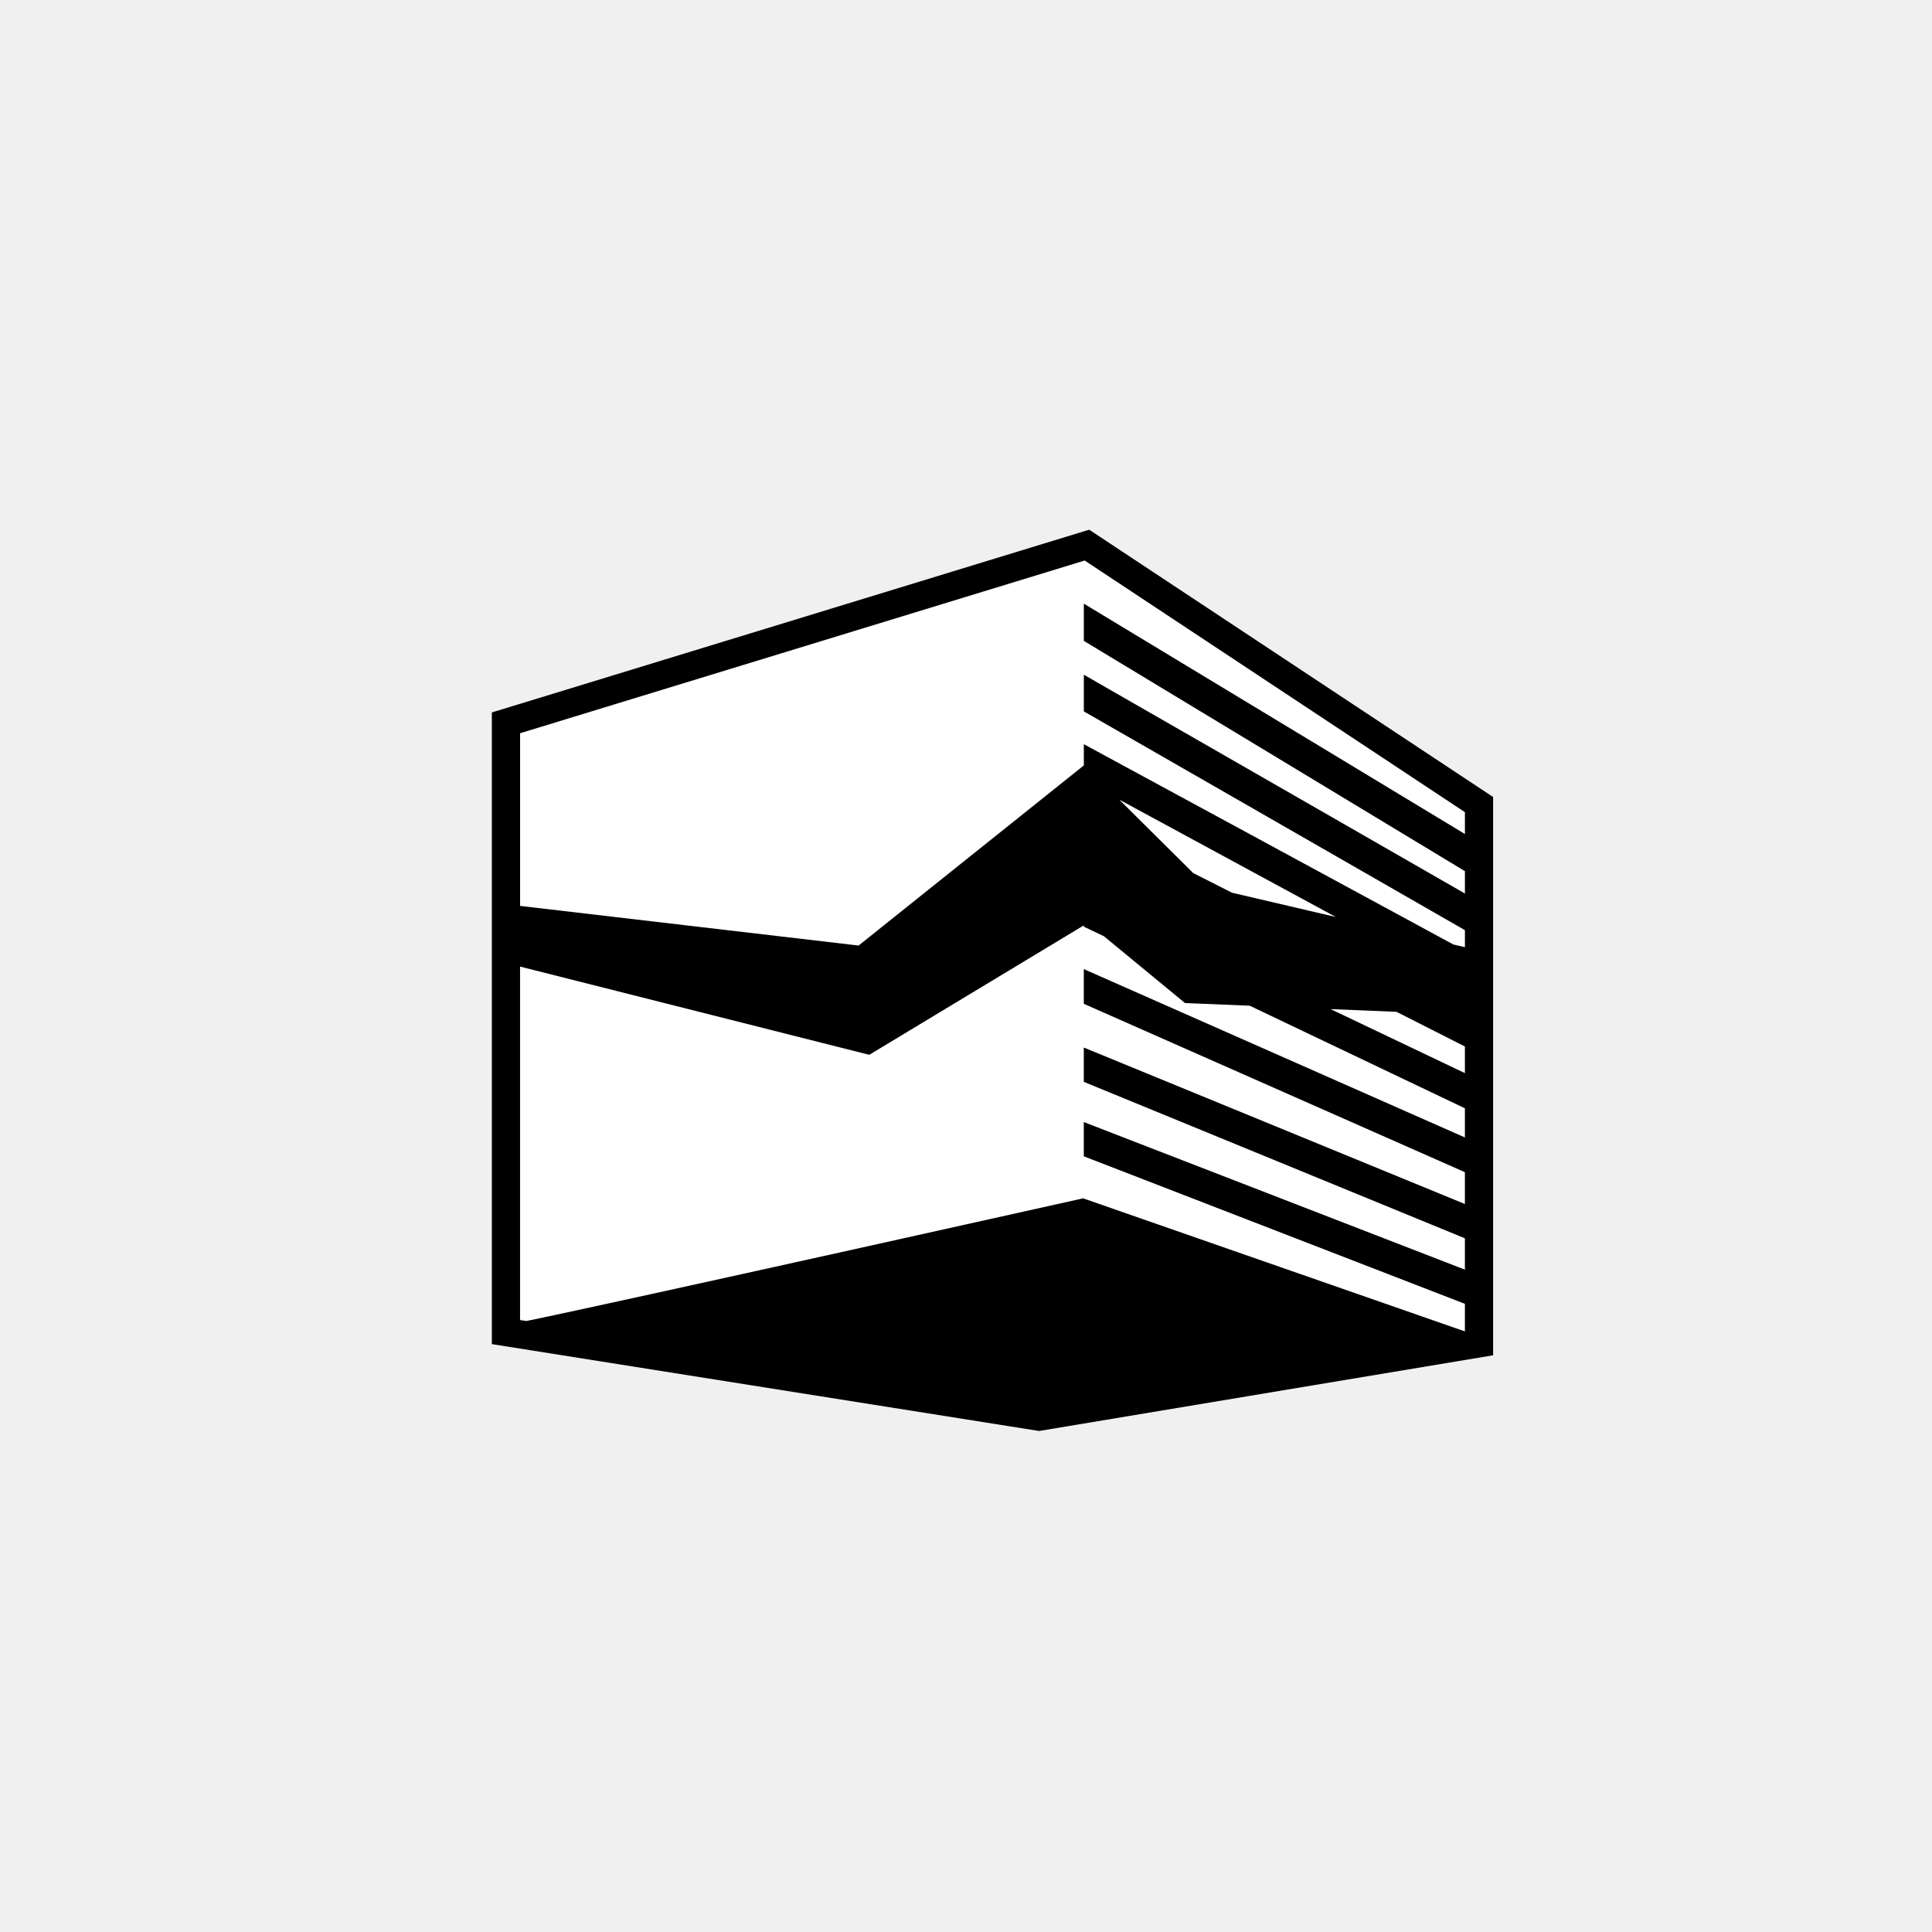
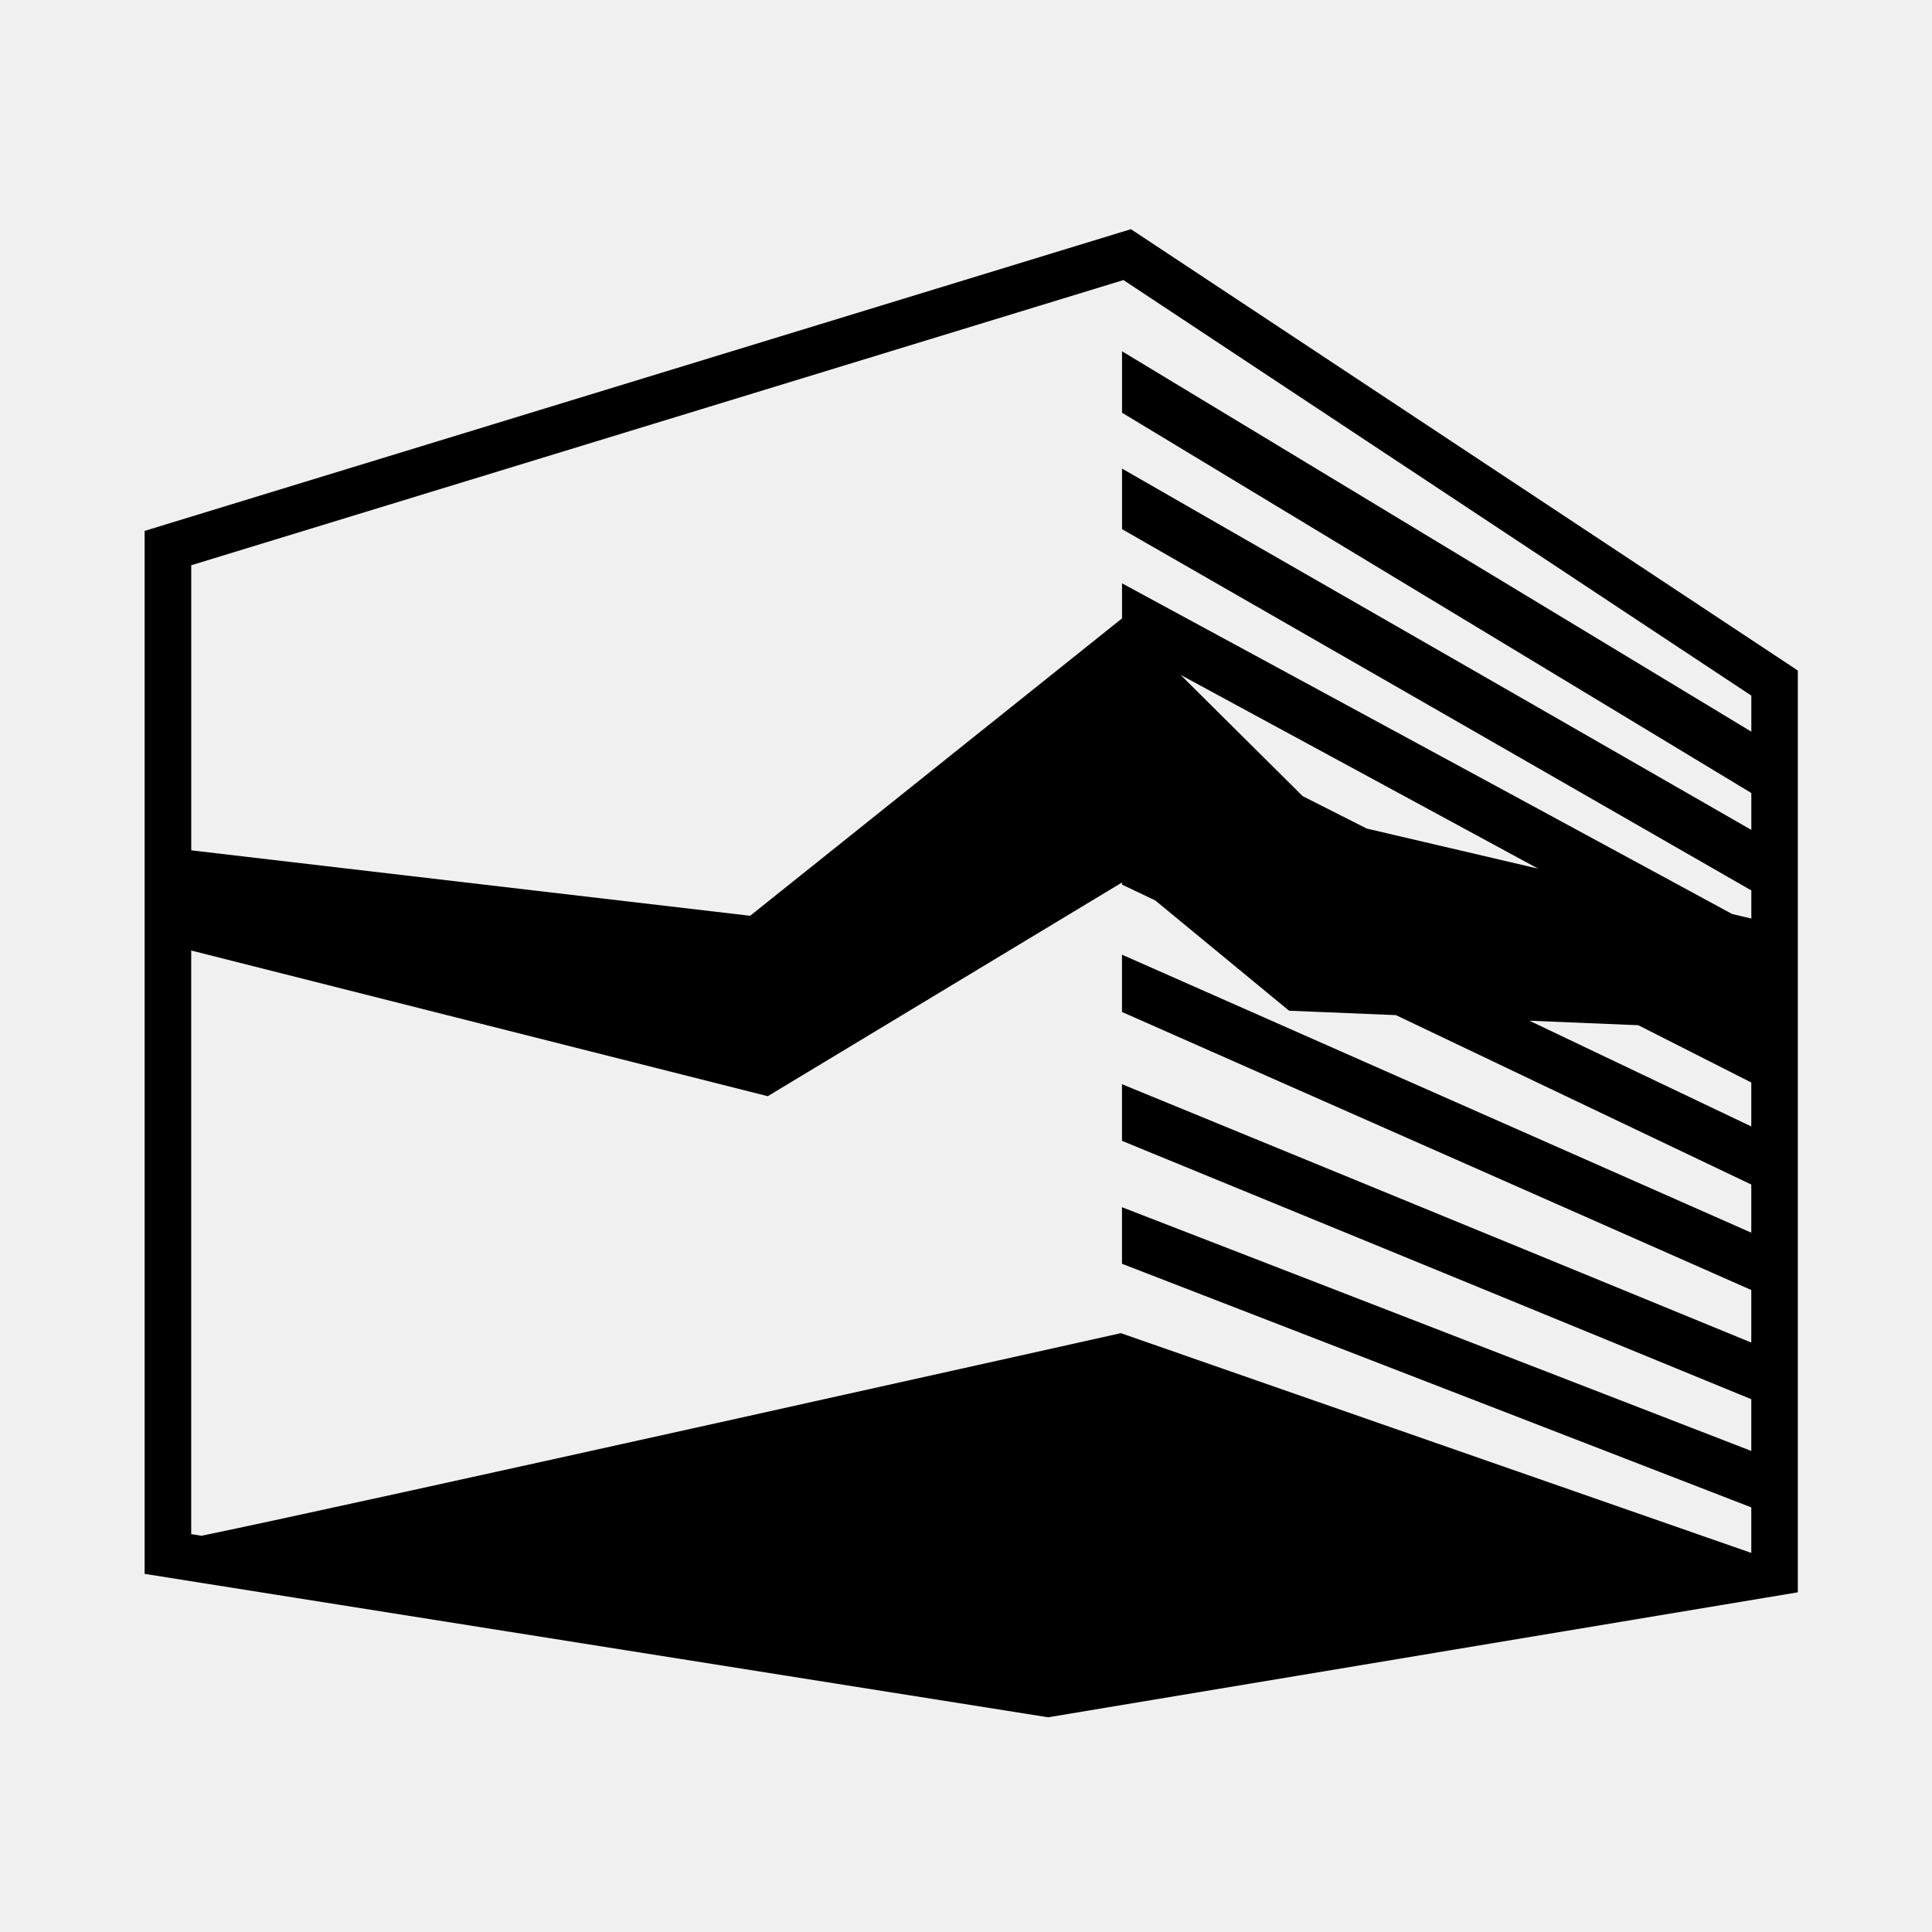
- <svg xmlns="http://www.w3.org/2000/svg" viewBox="0 0 30 30" id="svg2" version="1.1">
+ <svg xmlns="http://www.w3.org/2000/svg" version="1.1" id="svg2" viewBox="0 0 30 30">
  <defs id="defs12" />
-   <g id="g43287" transform="matrix(0.2296917,0,0,0.2296917,-226.2001,-6.377869)">
-     <path style="color:#000000;font-style:normal;font-variant:normal;font-weight:normal;font-stretch:normal;font-size:medium;line-height:normal;font-family:sans-serif;text-indent:0;text-align:start;text-decoration:none;text-decoration-line:none;text-decoration-style:solid;text-decoration-color:#000000;letter-spacing:normal;word-spacing:normal;text-transform:none;direction:ltr;block-progression:tb;writing-mode:lr-tb;baseline-shift:baseline;text-anchor:start;white-space:normal;clip-rule:nonzero;display:inline;overflow:visible;visibility:visible;opacity:1;isolation:auto;mix-blend-mode:normal;color-interpolation:sRGB;color-interpolation-filters:linearRGB;solid-color:#000000;solid-opacity:1;fill:#ffffff;fill-opacity:1;fill-rule:nonzero;stroke:none;stroke-width:1;stroke-linecap:butt;stroke-linejoin:miter;stroke-miterlimit:10;stroke-dasharray:none;stroke-dashoffset:0;stroke-opacity:1;color-rendering:auto;image-rendering:auto;shape-rendering:auto;text-rendering:auto;enable-background:accumulate" d="m 1058.082,65.574 25.704,17.012 0,35.1 -28.795,4.8 -35.081,-5.568 0,-39.67 z" id="path43289" />
-     <g transform="translate(140.2942,-30.22913)" id="g43291">
-       <path style="color:#000000;font-style:normal;font-variant:normal;font-weight:normal;font-stretch:normal;font-size:medium;line-height:normal;font-family:sans-serif;text-indent:0;text-align:start;text-decoration:none;text-decoration-line:none;text-decoration-style:solid;text-decoration-color:#000000;letter-spacing:normal;word-spacing:normal;text-transform:none;direction:ltr;block-progression:tb;writing-mode:lr-tb;baseline-shift:baseline;text-anchor:start;white-space:normal;clip-rule:nonzero;display:inline;overflow:visible;visibility:visible;opacity:1;isolation:auto;mix-blend-mode:normal;color-interpolation:sRGB;color-interpolation-filters:linearRGB;solid-color:#000000;solid-opacity:1;fill:#000000;fill-opacity:1;fill-rule:nonzero;stroke:none;stroke-width:1;stroke-linecap:butt;stroke-linejoin:miter;stroke-miterlimit:10;stroke-dasharray:none;stroke-dashoffset:0;stroke-opacity:1;color-rendering:auto;image-rendering:auto;shape-rendering:auto;text-rendering:auto;enable-background:accumulate" d="m 59.422,-3.477 -0.213,0.064 -19.518,5.971 0,20.863 18.074,2.869 14.996,-2.5 0,-18.439 -13.34,-8.828 z m -0.15,1.018 12.559,8.312 0,0.721 -12.588,-7.609 0,1.229 12.588,7.607 0,0.738 -12.588,-7.227 0,1.211 12.588,7.227 0,0.562 -0.383,-0.09 -12.205,-6.615 0,0.701 -7.439,5.949 -11.18,-1.309 0,-5.703 18.648,-5.705 z M 60.414,5.438 67.566,9.314 64.137,8.512 62.855,7.863 60.414,5.438 Z m -1.172,4.154 0,0.041 0.664,0.316 2.678,2.207 2.137,0.088 7.109,3.389 0,0.963 -12.588,-5.561 0,1.146 12.588,5.562 0,1.051 -12.588,-5.168 0,1.133 12.588,5.168 0,1.035 -12.588,-4.875 0,1.131 12.588,4.873 0,0.91 -0.002,0 -12.609,-4.395 c 0,0 -15.404,3.44 -18.391,4.053 l -0.205,-0.033 0,-11.674 11.533,2.914 7.086,-4.275 z m 8.15,2.764 2.178,0.09 2.26,1.146 0,0.879 -4.438,-2.115 z" transform="matrix(2.04685,0,0,2.04685,796.5138,100.9238)" id="path43293" />
+   <g transform="matrix(0.3792472,0,0,0.3792472,-383.8469,-20.55264)" id="g43287">
+     <g id="g43291" transform="translate(140.2942,-30.22913)">
+       <path id="path43293" transform="matrix(2.04685,0,0,2.04685,796.5138,100.9238)" d="m 59.422,-3.477 -0.213,0.064 -19.518,5.971 0,20.863 18.074,2.869 14.996,-2.5 0,-18.439 -13.34,-8.828 z m -0.15,1.018 12.559,8.312 0,0.721 -12.588,-7.609 0,1.229 12.588,7.607 0,0.738 -12.588,-7.227 0,1.211 12.588,7.227 0,0.562 -0.383,-0.09 -12.205,-6.615 0,0.701 -7.439,5.949 -11.18,-1.309 0,-5.703 18.648,-5.705 z M 60.414,5.438 67.566,9.314 64.137,8.512 62.855,7.863 60.414,5.438 Z m -1.172,4.154 0,0.041 0.664,0.316 2.678,2.207 2.137,0.088 7.109,3.389 0,0.963 -12.588,-5.561 0,1.146 12.588,5.562 0,1.051 -12.588,-5.168 0,1.133 12.588,5.168 0,1.035 -12.588,-4.875 0,1.131 12.588,4.873 0,0.91 -0.002,0 -12.609,-4.395 c 0,0 -15.404,3.44 -18.391,4.053 l -0.205,-0.033 0,-11.674 11.533,2.914 7.086,-4.275 z m 8.15,2.764 2.178,0.09 2.26,1.146 0,0.879 -4.438,-2.115 z" style="color:#000000;font-style:normal;font-variant:normal;font-weight:normal;font-stretch:normal;font-size:medium;line-height:normal;font-family:sans-serif;text-indent:0;text-align:start;text-decoration:none;text-decoration-line:none;text-decoration-style:solid;text-decoration-color:#000000;letter-spacing:normal;word-spacing:normal;text-transform:none;direction:ltr;block-progression:tb;writing-mode:lr-tb;baseline-shift:baseline;text-anchor:start;white-space:normal;clip-rule:nonzero;display:inline;overflow:visible;visibility:visible;opacity:1;isolation:auto;mix-blend-mode:normal;color-interpolation:sRGB;color-interpolation-filters:linearRGB;solid-color:#000000;solid-opacity:1;fill:#000000;fill-opacity:1;fill-rule:nonzero;stroke:none;stroke-width:1;stroke-linecap:butt;stroke-linejoin:miter;stroke-miterlimit:10;stroke-dasharray:none;stroke-dashoffset:0;stroke-opacity:1;color-rendering:auto;image-rendering:auto;shape-rendering:auto;text-rendering:auto;enable-background:accumulate" />
    </g>
  </g>
</svg>
